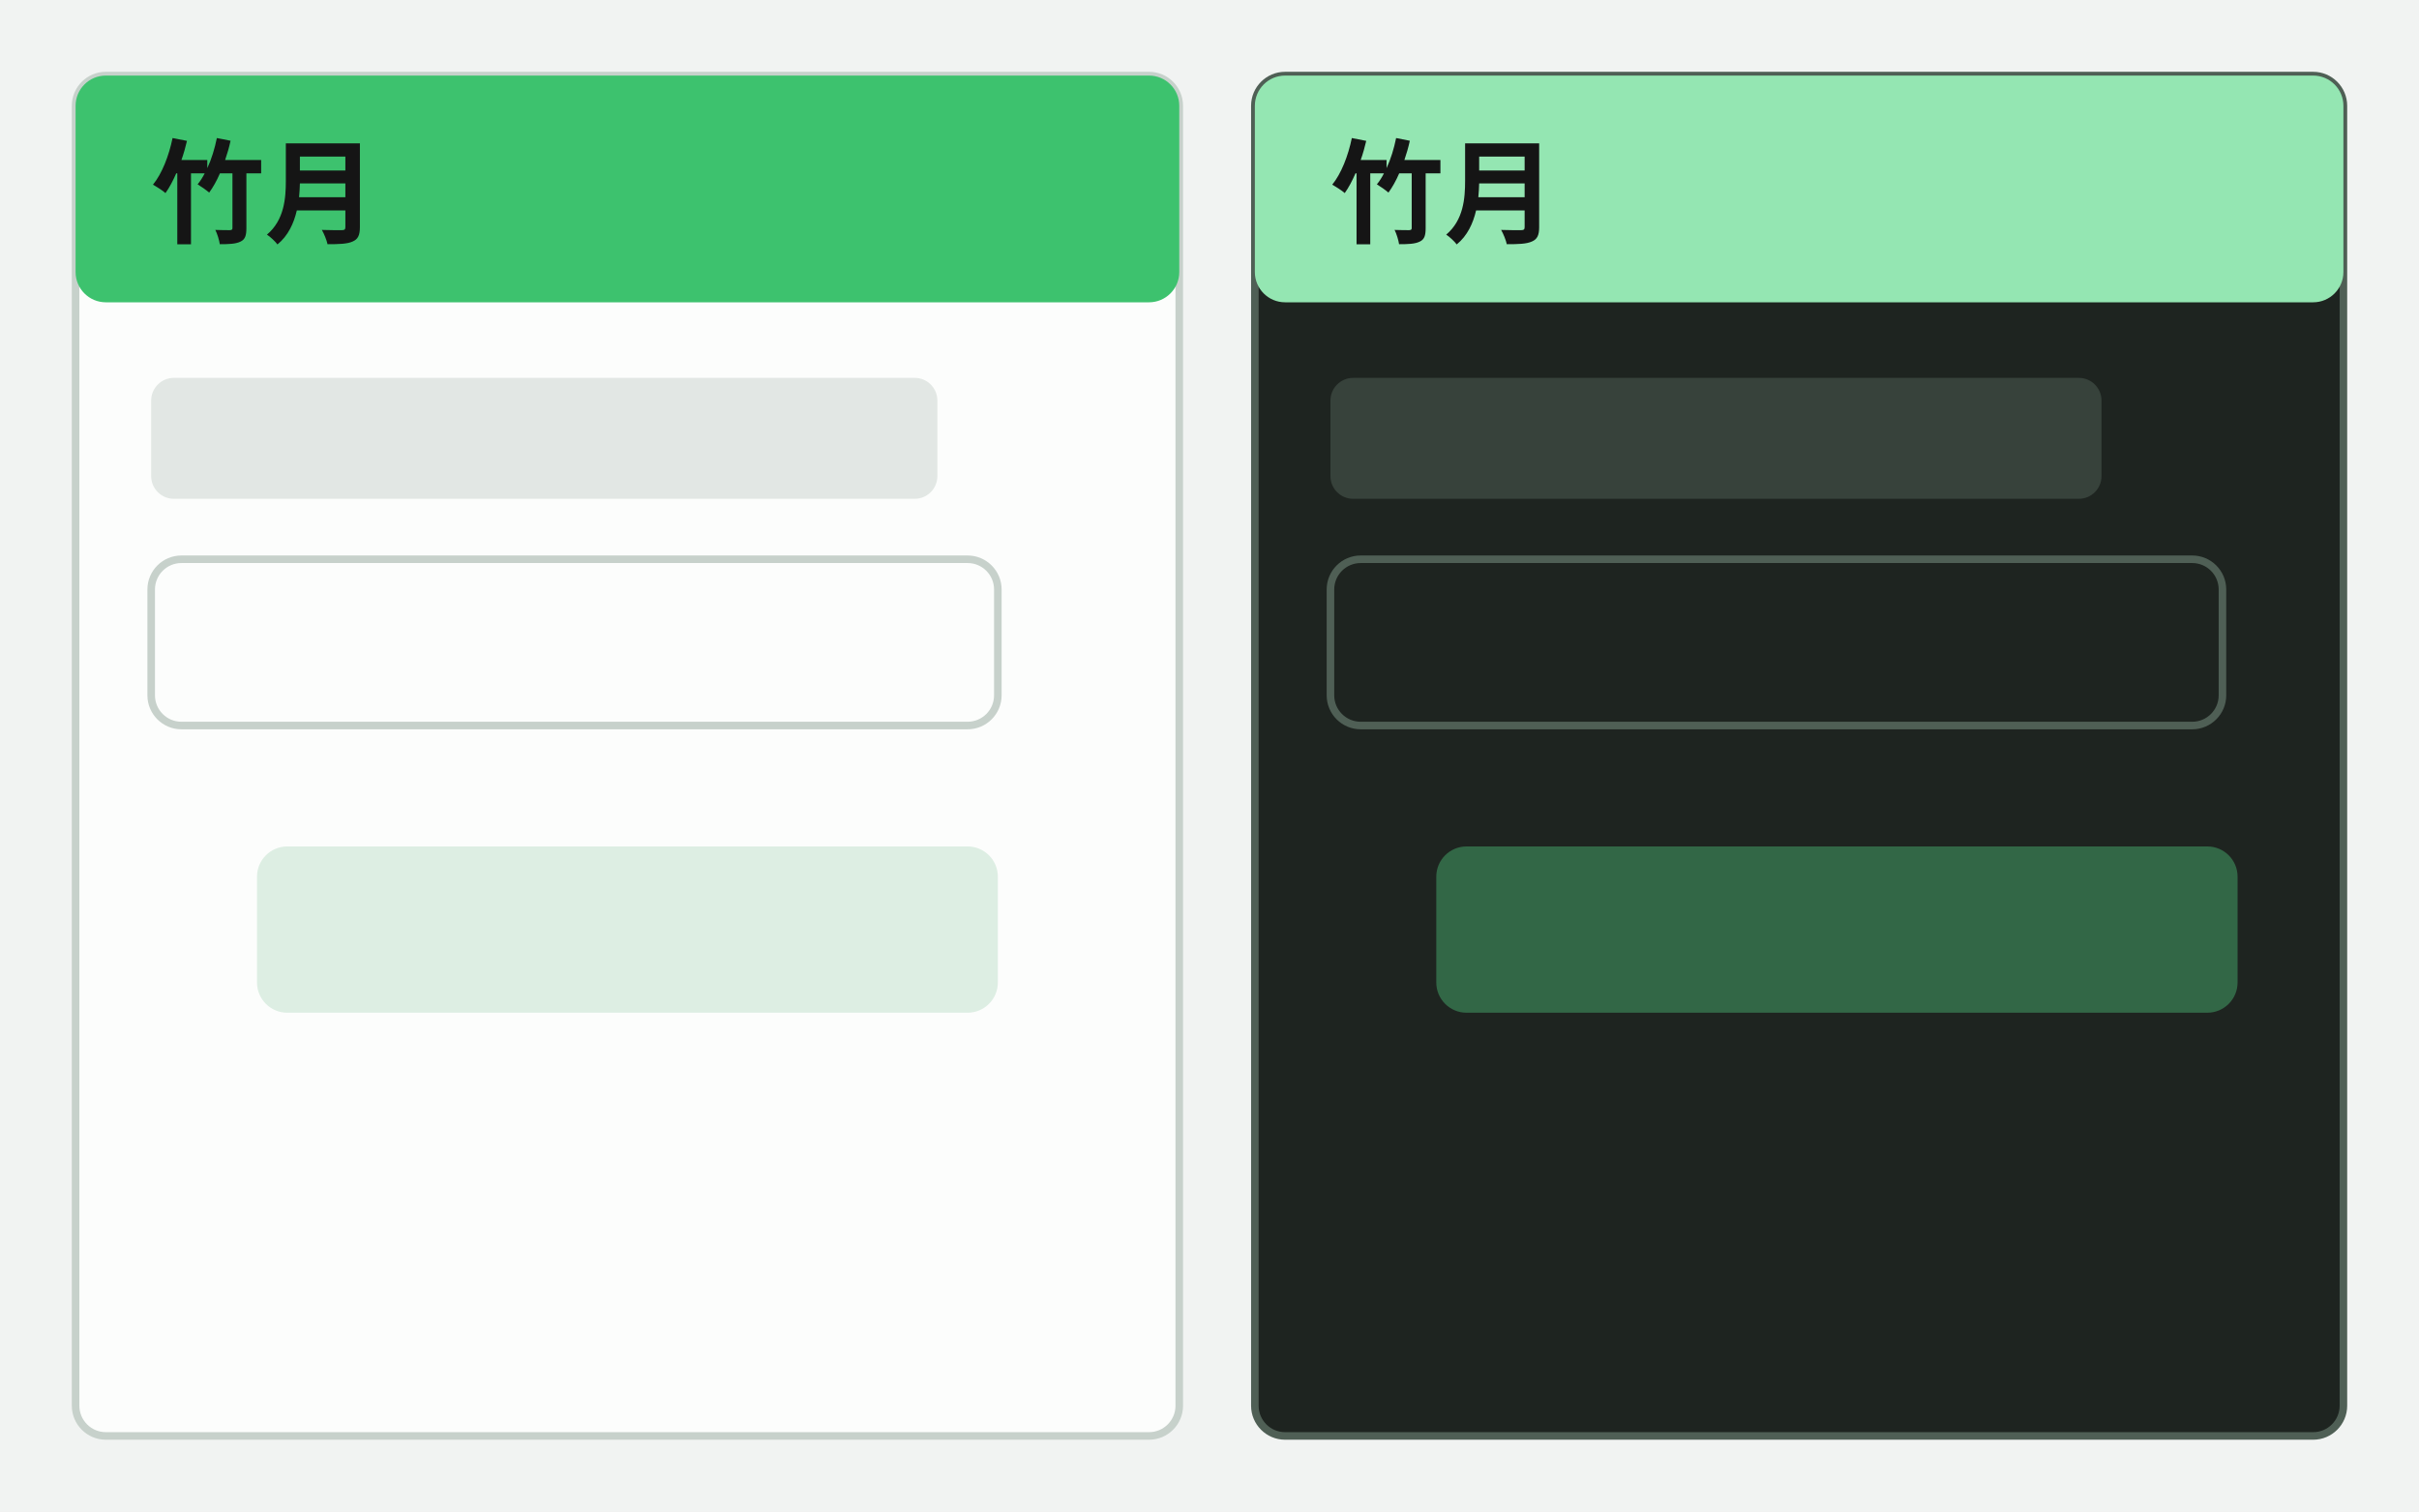
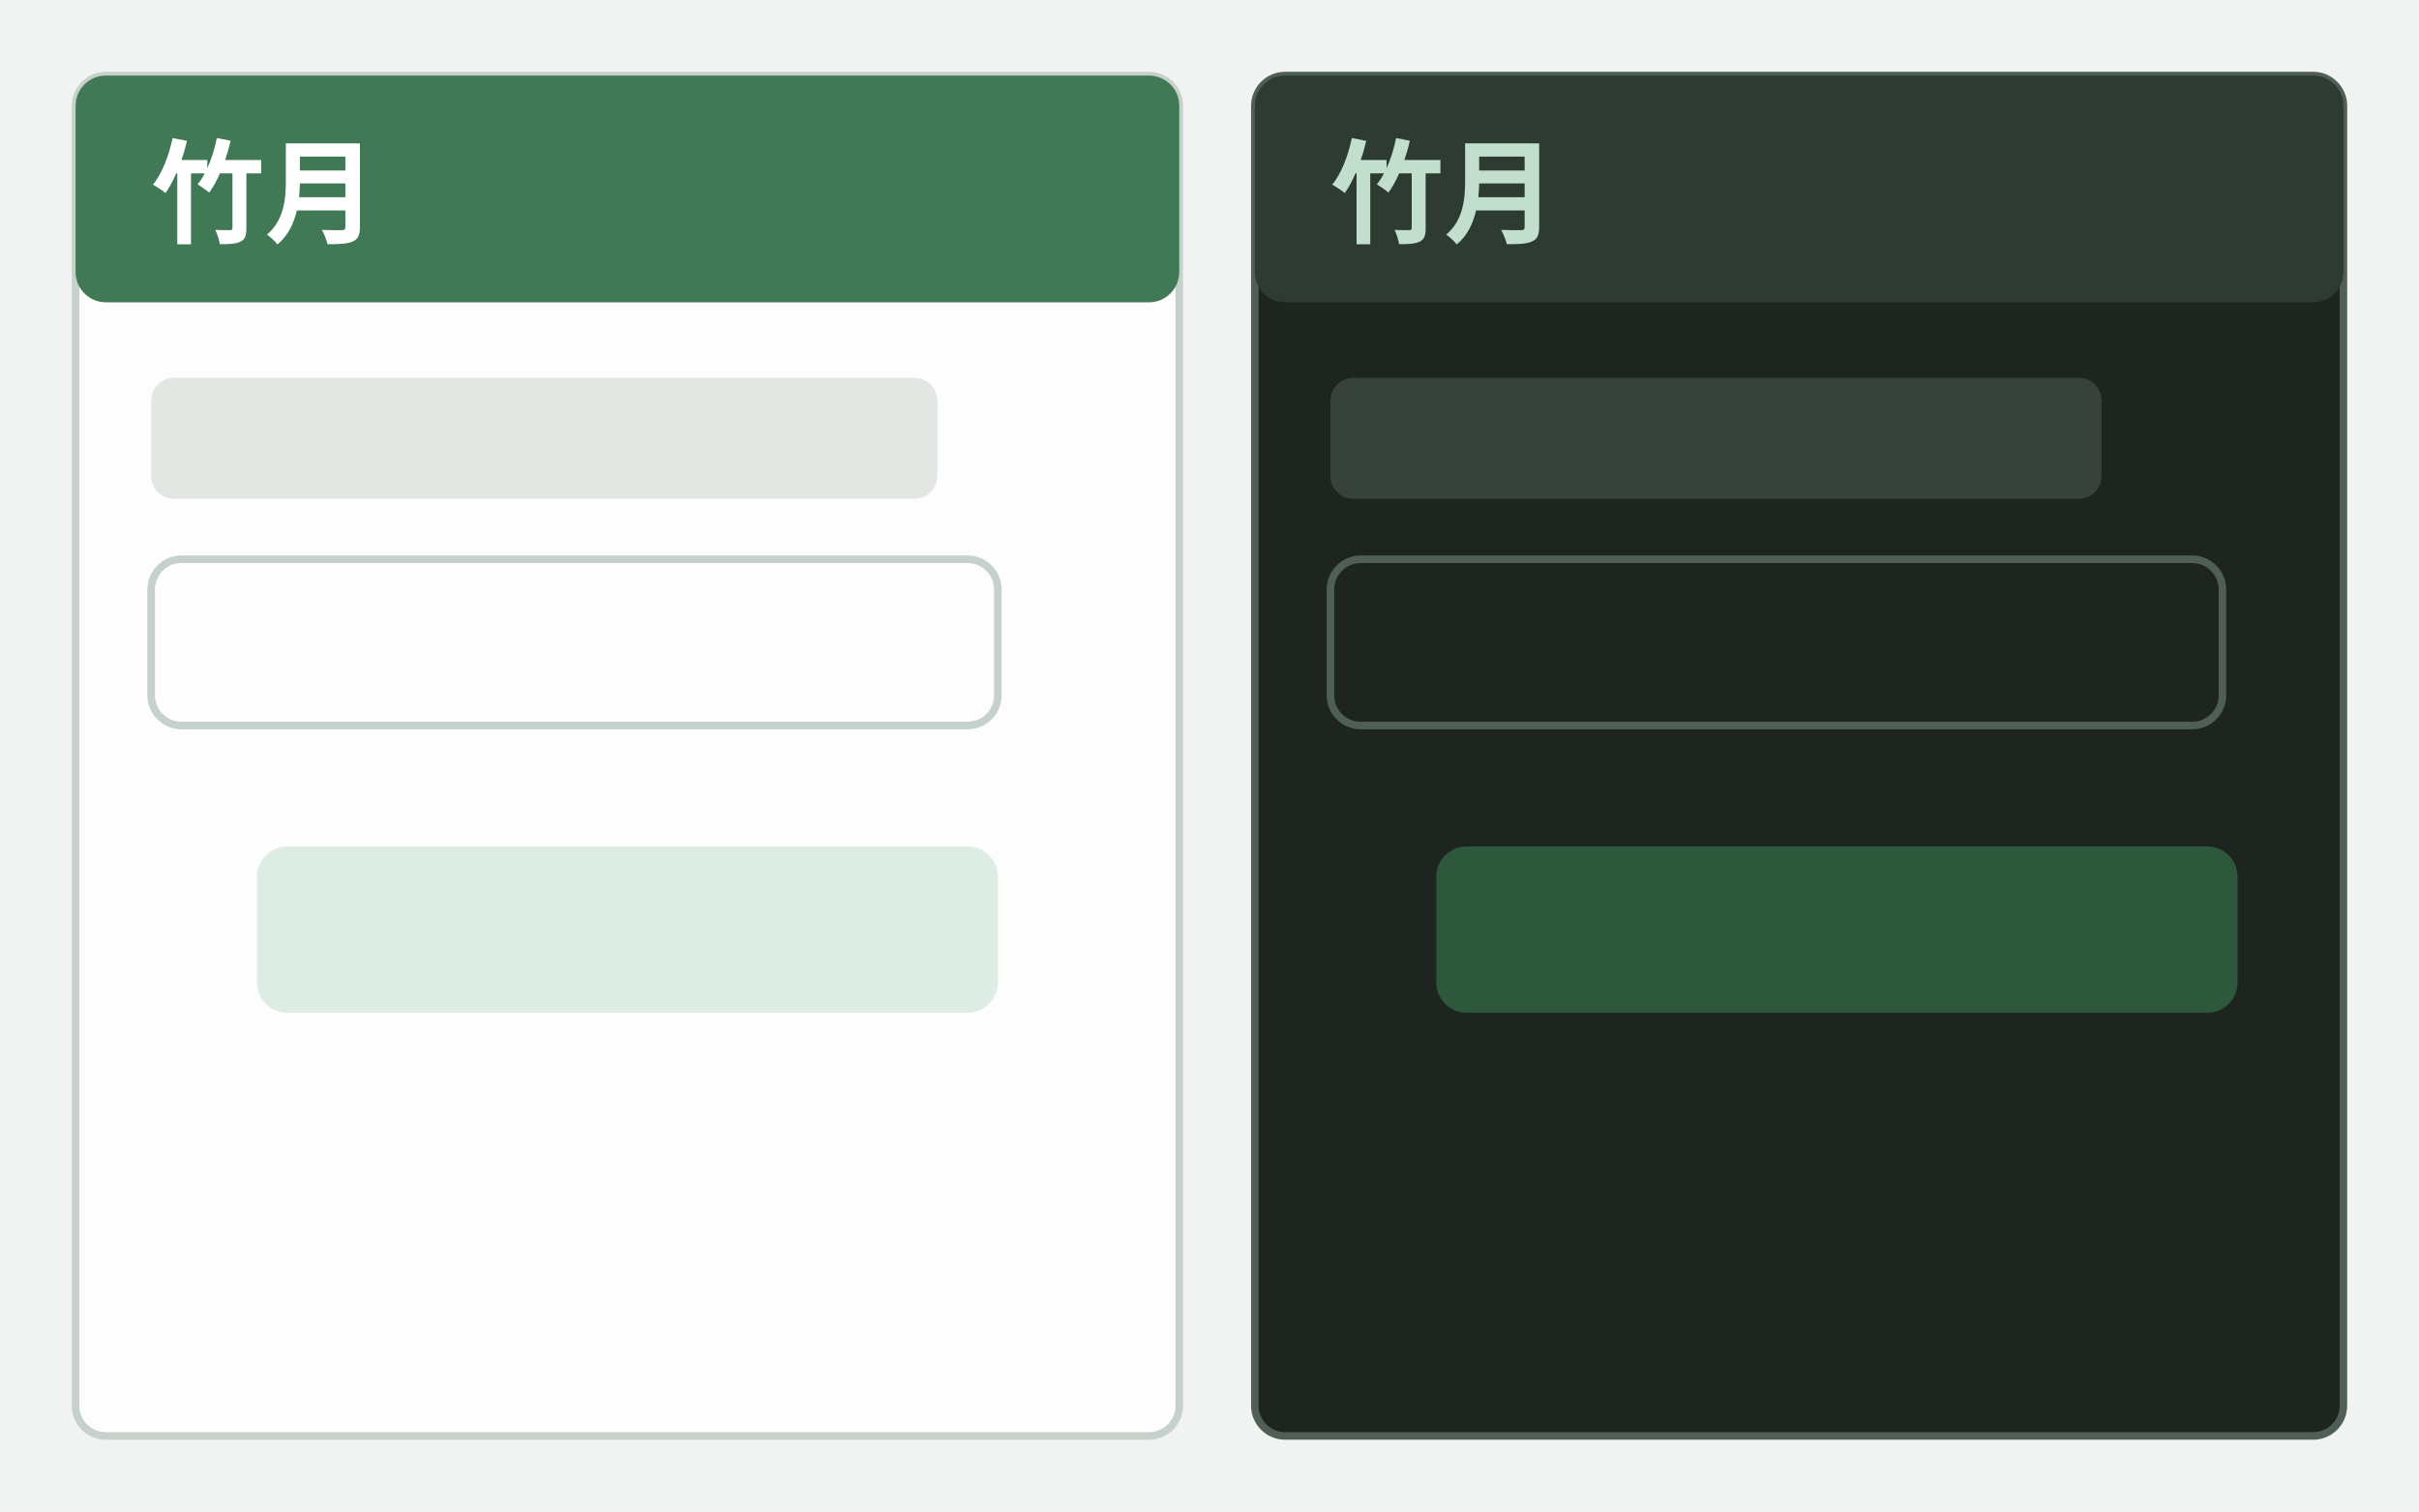
<svg xmlns="http://www.w3.org/2000/svg" width="320" height="200" viewBox="0 0 320 200">
  <rect width="320" height="200" fill="#f1f3f2" />
  <rect x="10" y="10" width="146" height="180" rx="4" fill="#fcfdfc" stroke="#c7d1cb" stroke-width="1" />
-   <rect x="10" y="10" width="146" height="30" rx="4" fill="#3dc26e" />
-   <text x="20" y="31" font-family="Arial,sans-serif" font-size="15" font-weight="bold" fill="#151515">竹月</text>
+   <rect x="10" y="10" width="146" height="30" rx="4" fill="#417957" />
+   <text x="20" y="31" font-family="Arial,sans-serif" font-size="15" font-weight="bold" fill="#ffffff">竹月</text>
  <rect x="20" y="50" width="104" height="16" rx="3" fill="#c7d1cb" opacity=".5" />
  <rect x="20" y="74" width="112" height="22" rx="4" fill="#fcfdfc" stroke="#c7d1cb" />
-   <rect x="34" y="112" width="98" height="22" rx="4" fill="#ddeee3" />
+   <rect x="34" y="112" width="98" height="22" rx="4" fill="#deede4" />
  <rect x="166" y="10" width="144" height="180" rx="4" fill="#1e2420" stroke="#4f5f55" stroke-width="1" />
-   <rect x="166" y="10" width="144" height="30" rx="4" fill="#94e6b2" />
-   <text x="176" y="31" font-family="Arial,sans-serif" font-size="15" font-weight="bold" fill="#151515">竹月</text>
+   <rect x="166" y="10" width="144" height="30" rx="4" fill="#2d3b32" />
+   <text x="176" y="31" font-family="Arial,sans-serif" font-size="15" font-weight="bold" fill="#c1dfcc">竹月</text>
  <rect x="176" y="50" width="102" height="16" rx="3" fill="#4f5f55" opacity=".5" />
  <rect x="176" y="74" width="118" height="22" rx="4" fill="#1e2420" stroke="#4f5f55" />
-   <rect x="190" y="112" width="106" height="22" rx="4" fill="#326746" />
+   <rect x="190" y="112" width="106" height="22" rx="4" fill="#2d583c" />
</svg>
